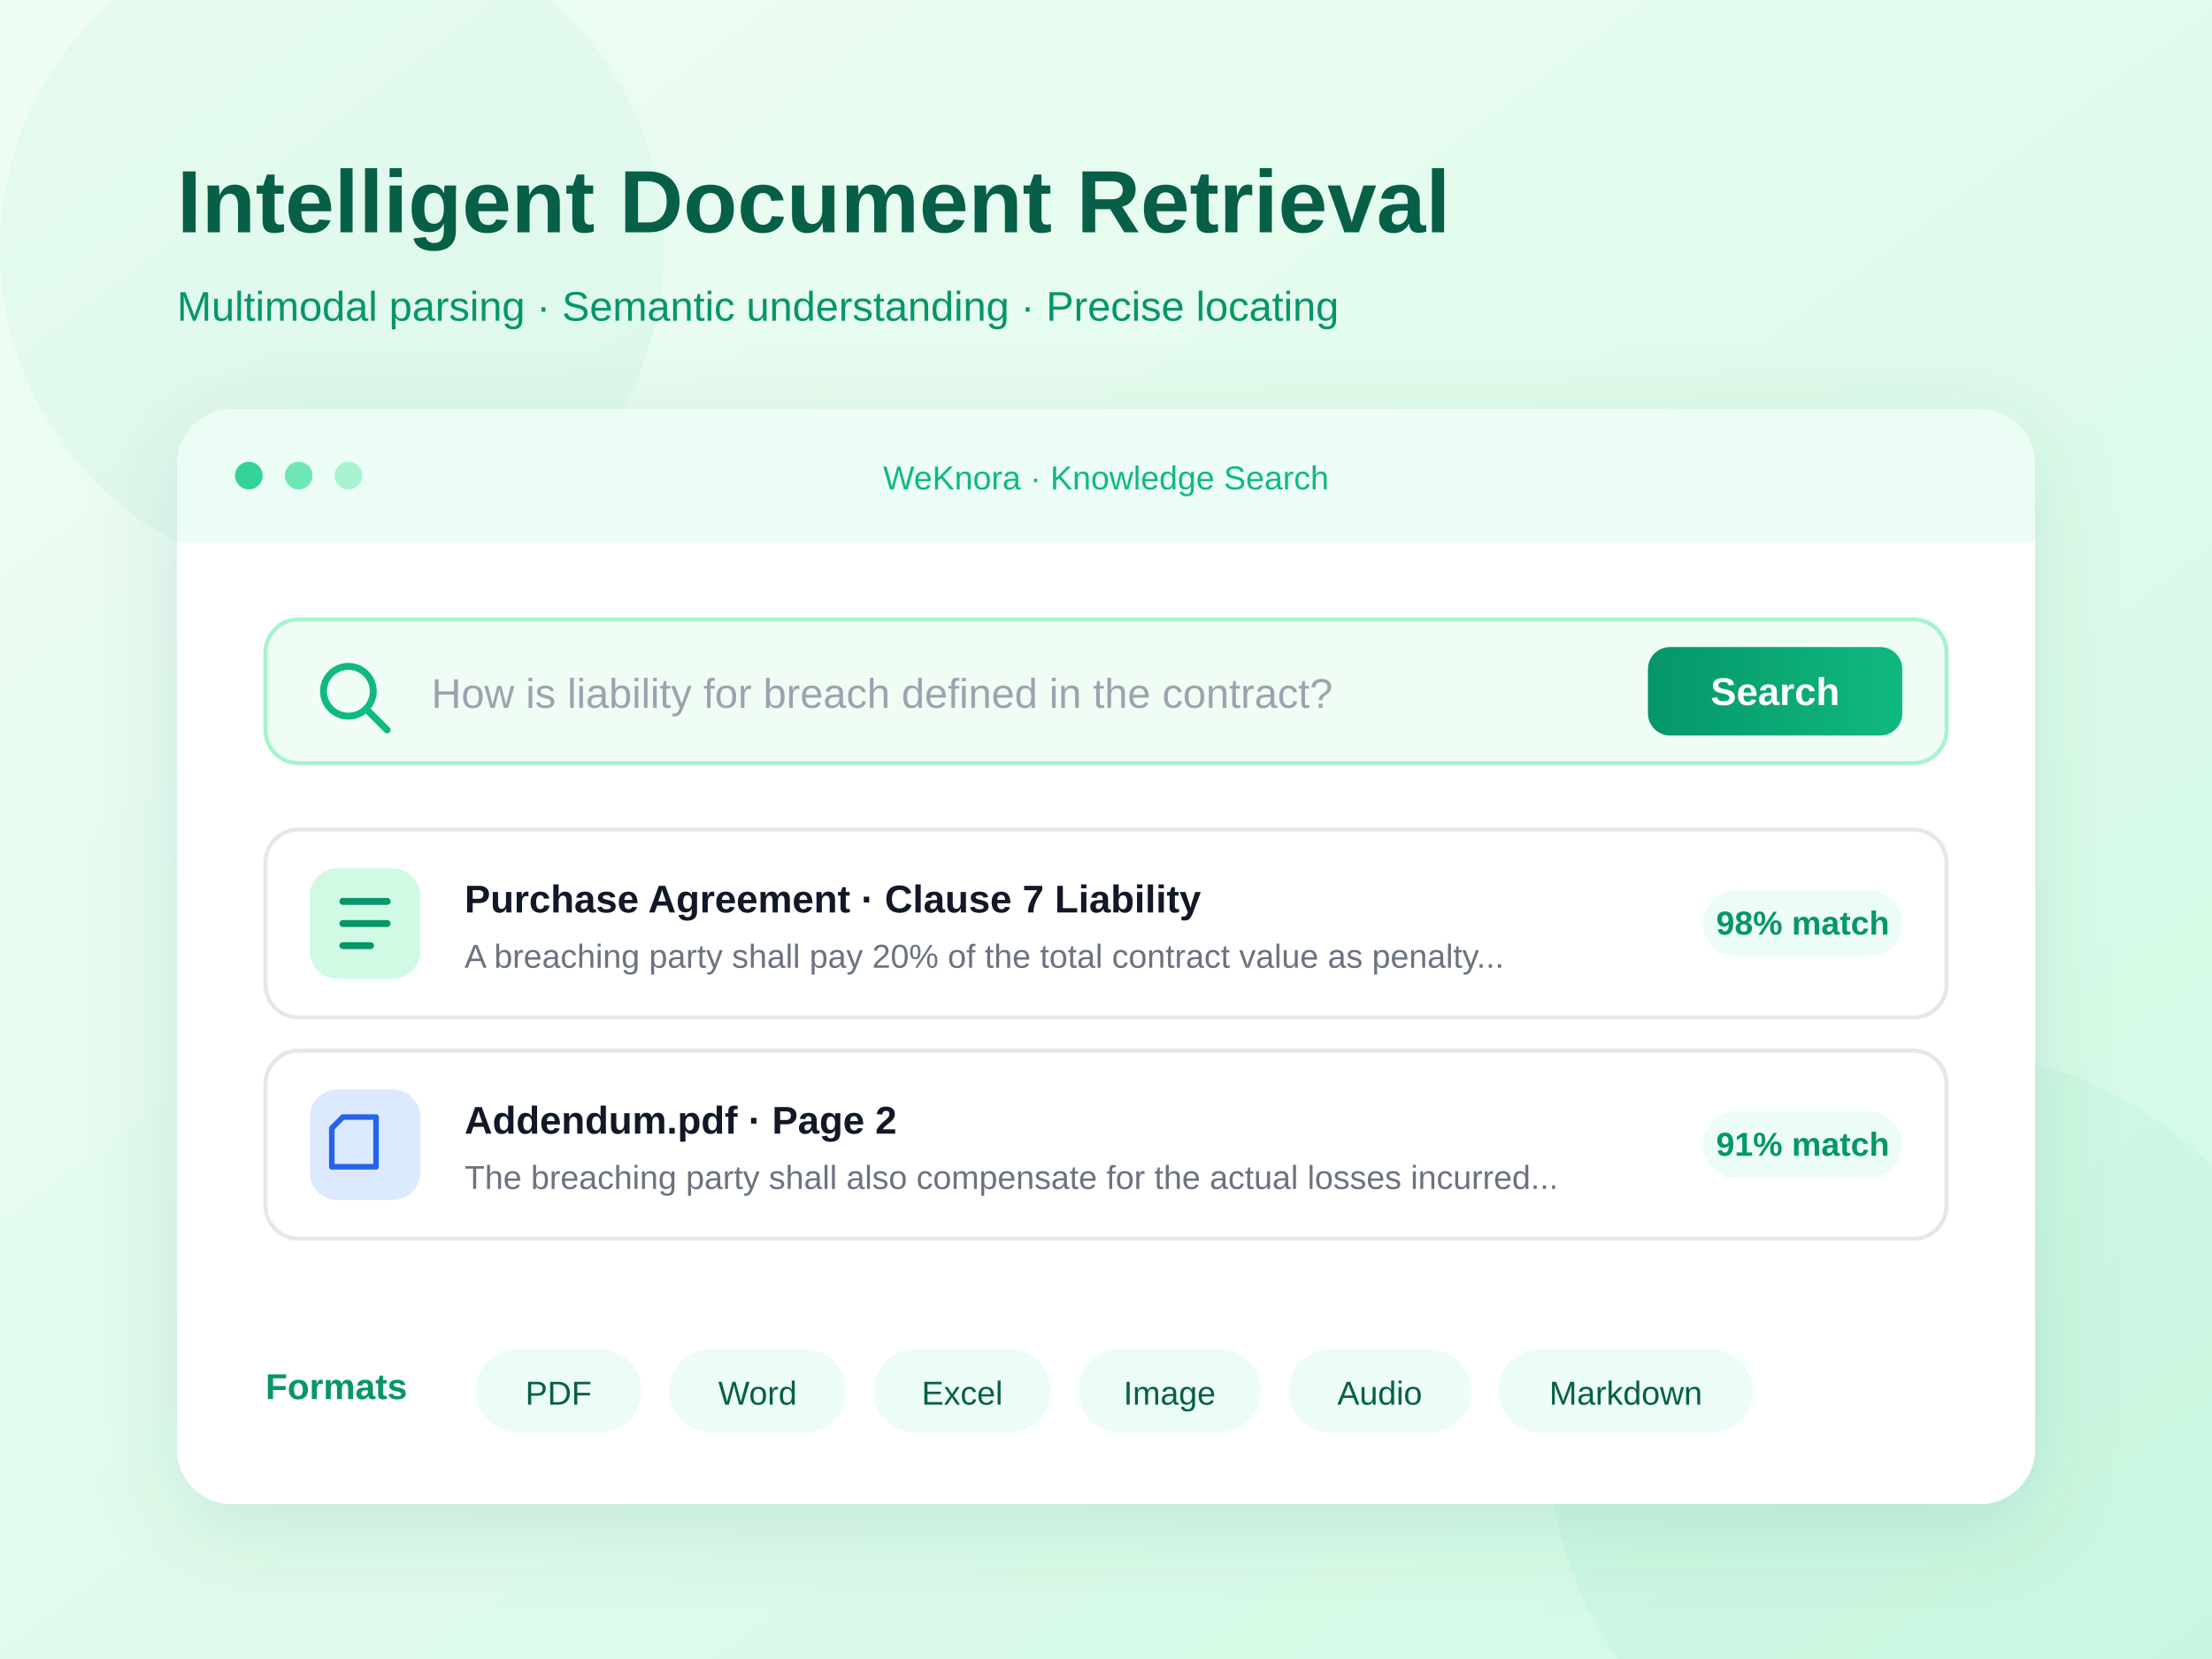
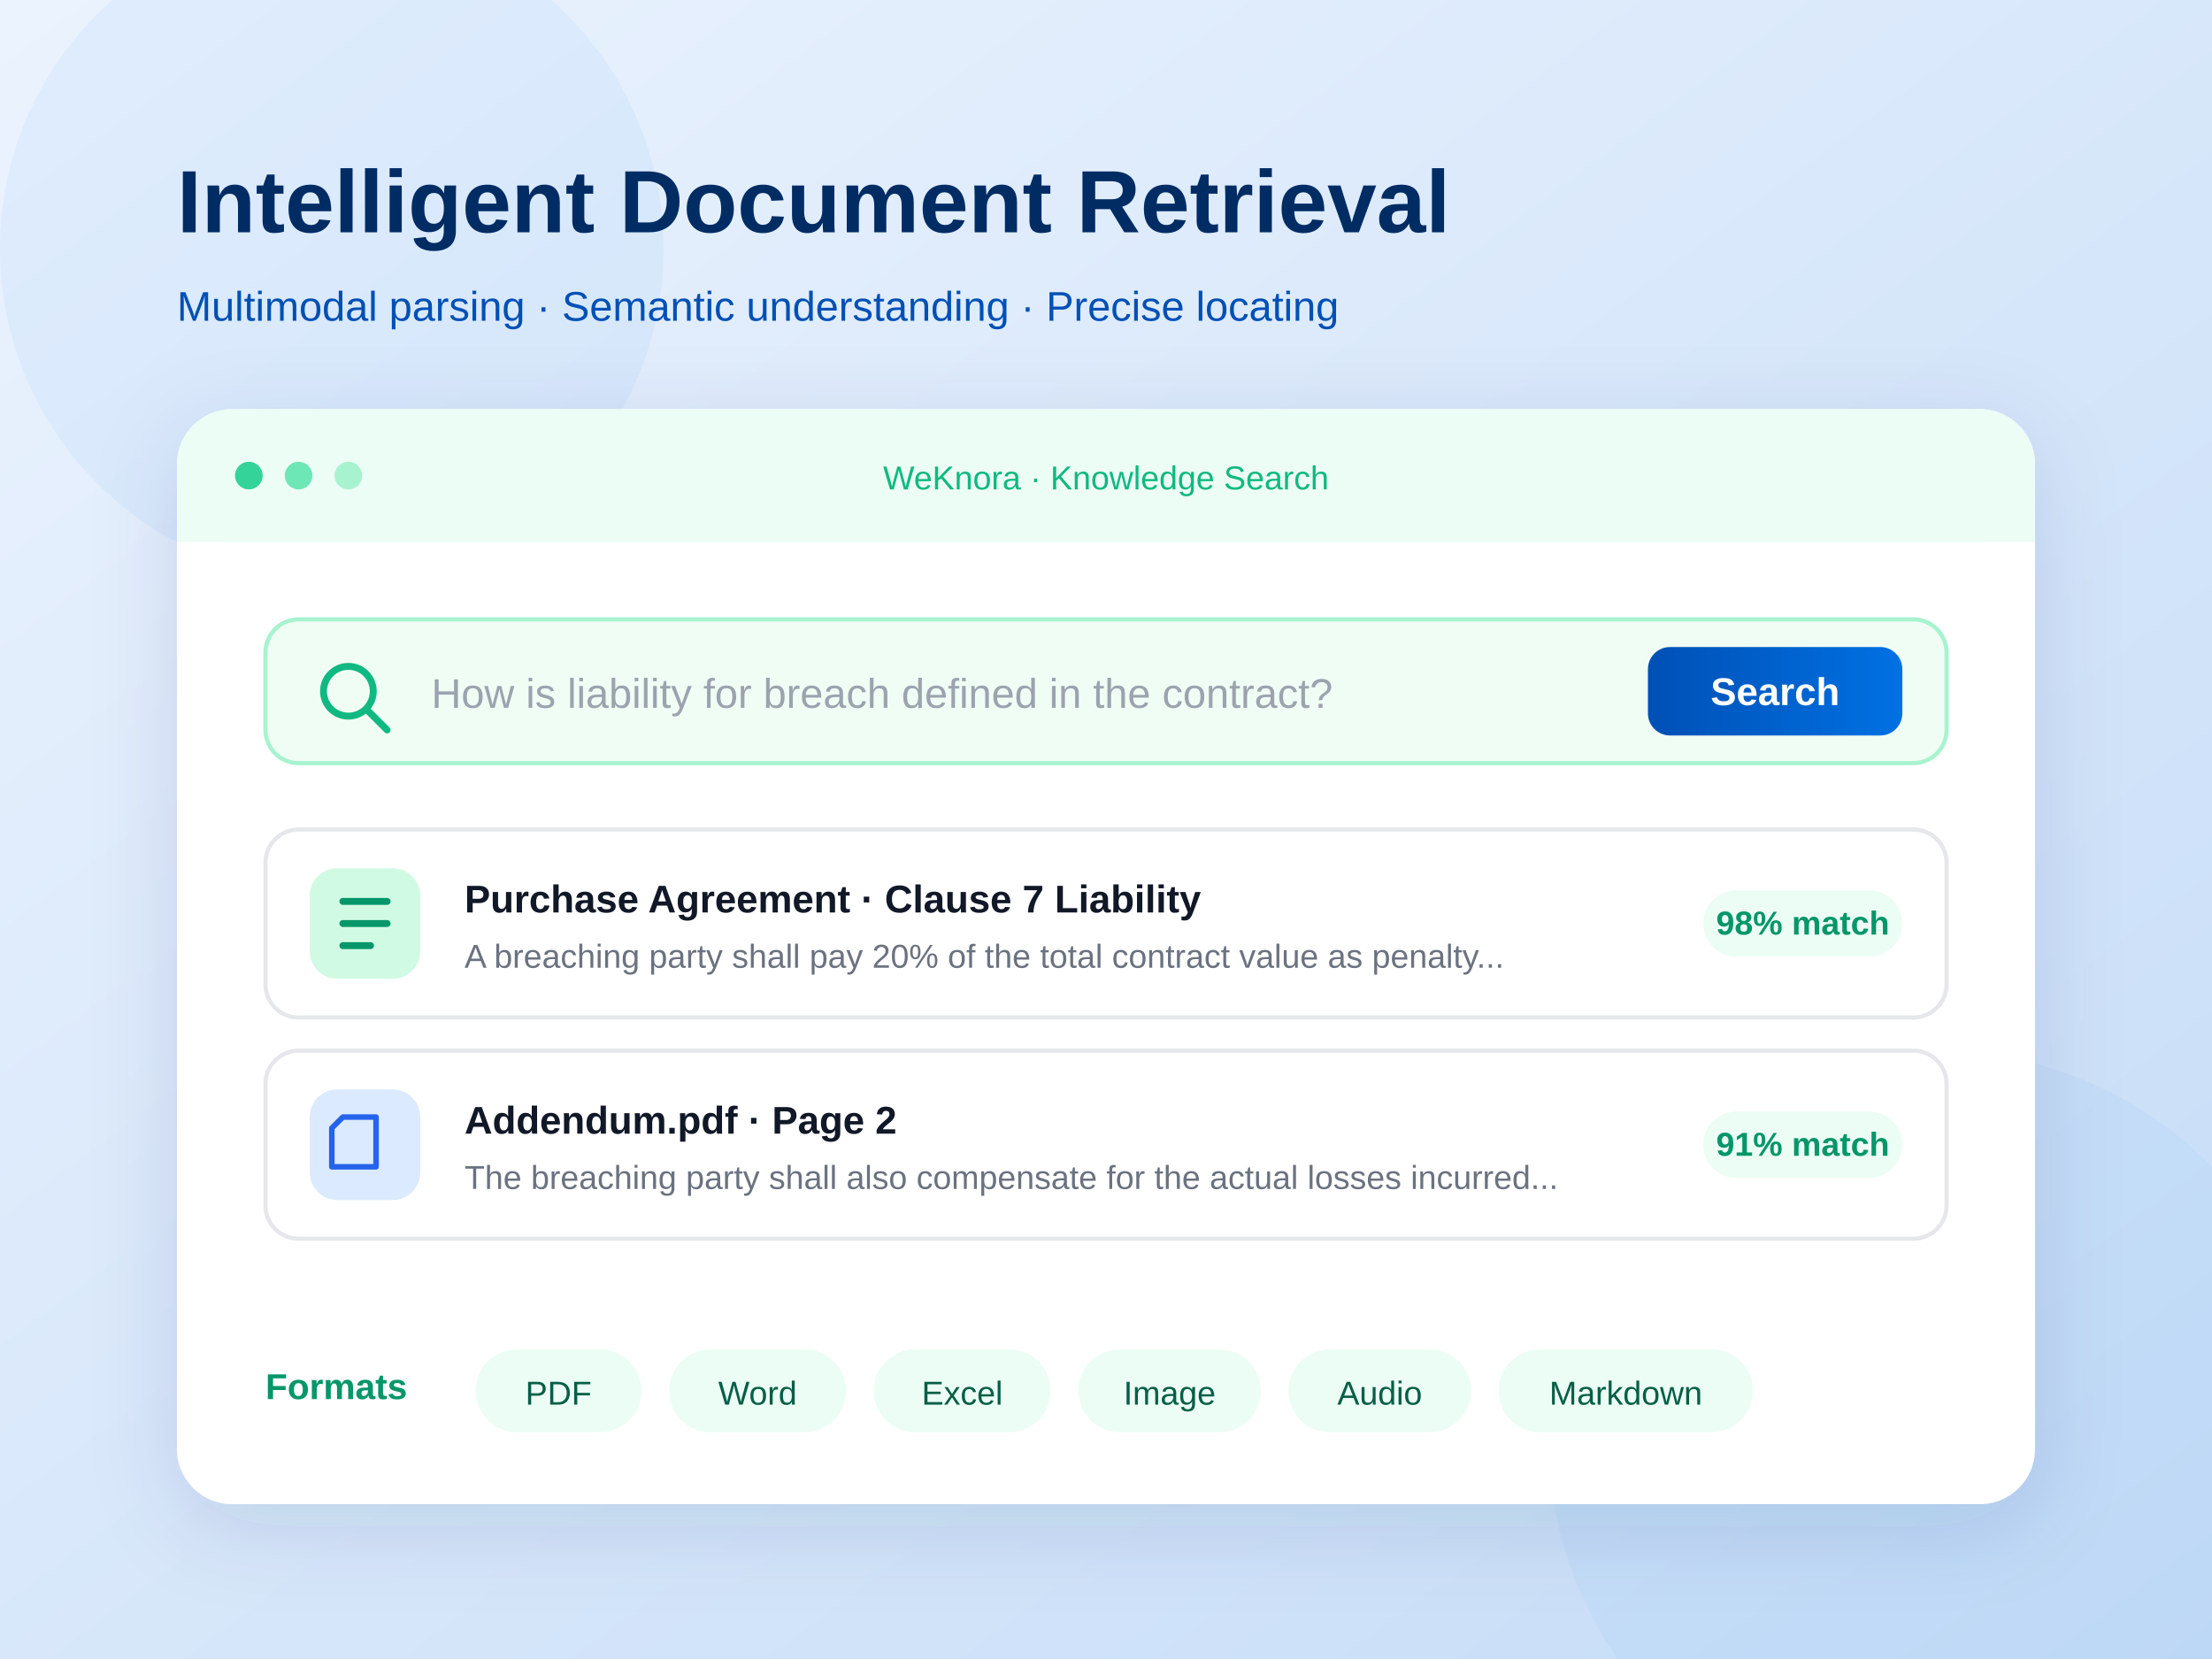
<svg xmlns="http://www.w3.org/2000/svg" viewBox="0 0 800 600">
  <defs>
    <linearGradient id="bg1" x1="0%" y1="0%" x2="100%" y2="100%">
-       <stop offset="0%" stop-color="#F0FDF4" />
-       <stop offset="100%" stop-color="#D1FAE5" />
+       <stop offset="0%" stop-color="#EBF3FE" />
+       <stop offset="100%" stop-color="#C5DCF7" />
    </linearGradient>
    <linearGradient id="brand1" x1="0%" y1="0%" x2="100%" y2="0%">
-       <stop offset="0%" stop-color="#059669" />
-       <stop offset="100%" stop-color="#10B981" />
+       <stop offset="0%" stop-color="#0050B5" />
+       <stop offset="100%" stop-color="#0071E3" />
    </linearGradient>
    <filter id="soft1" x="-20%" y="-20%" width="140%" height="140%">
-       <feDropShadow dx="0" dy="8" stdDeviation="16" flood-color="#065F46" flood-opacity="0.12" />
+       <feDropShadow dx="0" dy="8" stdDeviation="16" flood-color="#002C64" flood-opacity="0.12" />
    </filter>
  </defs>
  <rect width="800" height="600" fill="url(#bg1)" />
-   <circle cx="120" cy="90" r="120" fill="#10B981" opacity="0.05" />
-   <circle cx="700" cy="520" r="140" fill="#34D399" opacity="0.06" />
-   <text x="64" y="84" font-family="Arial, sans-serif" font-size="32" font-weight="700" fill="#065F46">Intelligent Document Retrieval</text>
-   <text x="64" y="116" font-family="Arial, sans-serif" font-size="15" fill="#059669">Multimodal parsing · Semantic understanding · Precise locating</text>
+   <circle cx="120" cy="90" r="120" fill="#0071E3" opacity="0.05" />
+   <circle cx="700" cy="520" r="140" fill="#4095ED" opacity="0.06" />
+   <text x="64" y="84" font-family="Arial, sans-serif" font-size="32" font-weight="700" fill="#002C64">Intelligent Document Retrieval</text>
+   <text x="64" y="116" font-family="Arial, sans-serif" font-size="15" fill="#0050B5">Multimodal parsing · Semantic understanding · Precise locating</text>
  <g filter="url(#soft1)">
    <rect x="64" y="148" width="672" height="396" rx="20" fill="#FFFFFF" />
  </g>
  <rect x="64" y="148" width="672" height="48" rx="20" fill="#ECFDF5" />
  <rect x="64" y="176" width="672" height="20" fill="#ECFDF5" />
  <circle cx="90" cy="172" r="5" fill="#34D399" />
  <circle cx="108" cy="172" r="5" fill="#6EE7B7" />
  <circle cx="126" cy="172" r="5" fill="#A7F3D0" />
  <text x="400" y="177" font-family="Arial, sans-serif" font-size="12" fill="#10B981" text-anchor="middle">WeKnora · Knowledge Search</text>
  <g transform="translate(96, 224)">
    <rect width="608" height="52" rx="12" fill="#F0FDF4" stroke="#A7F3D0" stroke-width="1.5" />
    <circle cx="30" cy="26" r="9" fill="none" stroke="#10B981" stroke-width="2.5" />
    <line x1="37" y1="33" x2="44" y2="40" stroke="#10B981" stroke-width="2.5" stroke-linecap="round" />
    <text x="60" y="32" font-family="Arial, sans-serif" font-size="15" fill="#9CA3AF">How is liability for breach defined in the contract?</text>
    <rect x="500" y="10" width="92" height="32" rx="8" fill="url(#brand1)" />
    <text x="546" y="31" font-family="Arial, sans-serif" font-size="14" font-weight="600" fill="#FFFFFF" text-anchor="middle">Search</text>
  </g>
  <g transform="translate(96, 300)">
    <rect width="608" height="68" rx="12" fill="#FFFFFF" stroke="#E5E7EB" stroke-width="1.5" />
    <rect x="16" y="14" width="40" height="40" rx="10" fill="#D1FAE5" />
    <path d="M28 26 H44 M28 34 H44 M28 42 H38" stroke="#059669" stroke-width="2.5" stroke-linecap="round" />
    <text x="72" y="30" font-family="Arial, sans-serif" font-size="14" font-weight="600" fill="#111827">Purchase Agreement · Clause 7 Liability</text>
    <text x="72" y="50" font-family="Arial, sans-serif" font-size="12" fill="#6B7280">A breaching party shall pay 20% of the total contract value as penalty...</text>
    <rect x="520" y="22" width="72" height="24" rx="12" fill="#ECFDF5" />
    <text x="556" y="38" font-family="Arial, sans-serif" font-size="12" font-weight="600" fill="#059669" text-anchor="middle">98% match</text>
  </g>
  <g transform="translate(96, 380)">
    <rect width="608" height="68" rx="12" fill="#FFFFFF" stroke="#E5E7EB" stroke-width="1.5" />
    <rect x="16" y="14" width="40" height="40" rx="10" fill="#DBEAFE" />
    <path d="M28 24 h12 v18 h-16 v-14 z" fill="none" stroke="#2563EB" stroke-width="2" stroke-linejoin="round" />
    <text x="72" y="30" font-family="Arial, sans-serif" font-size="14" font-weight="600" fill="#111827">Addendum.pdf · Page 2</text>
    <text x="72" y="50" font-family="Arial, sans-serif" font-size="12" fill="#6B7280">The breaching party shall also compensate for the actual losses incurred...</text>
    <rect x="520" y="22" width="72" height="24" rx="12" fill="#ECFDF5" />
    <text x="556" y="38" font-family="Arial, sans-serif" font-size="12" font-weight="600" fill="#059669" text-anchor="middle">91% match</text>
  </g>
  <g transform="translate(96, 472)">
    <text x="0" y="34" font-family="Arial, sans-serif" font-size="13" font-weight="600" fill="#059669">Formats</text>
    <g font-family="Arial, sans-serif" font-size="12" fill="#065F46" text-anchor="middle">
      <rect x="76" y="16" width="60" height="30" rx="15" fill="#ECFDF5" />
      <text x="106" y="36">PDF</text>
      <rect x="146" y="16" width="64" height="30" rx="15" fill="#ECFDF5" />
      <text x="178" y="36">Word</text>
      <rect x="220" y="16" width="64" height="30" rx="15" fill="#ECFDF5" />
      <text x="252" y="36">Excel</text>
      <rect x="294" y="16" width="66" height="30" rx="15" fill="#ECFDF5" />
      <text x="327" y="36">Image</text>
      <rect x="370" y="16" width="66" height="30" rx="15" fill="#ECFDF5" />
      <text x="403" y="36">Audio</text>
      <rect x="446" y="16" width="92" height="30" rx="15" fill="#ECFDF5" />
      <text x="492" y="36">Markdown</text>
    </g>
  </g>
</svg>
